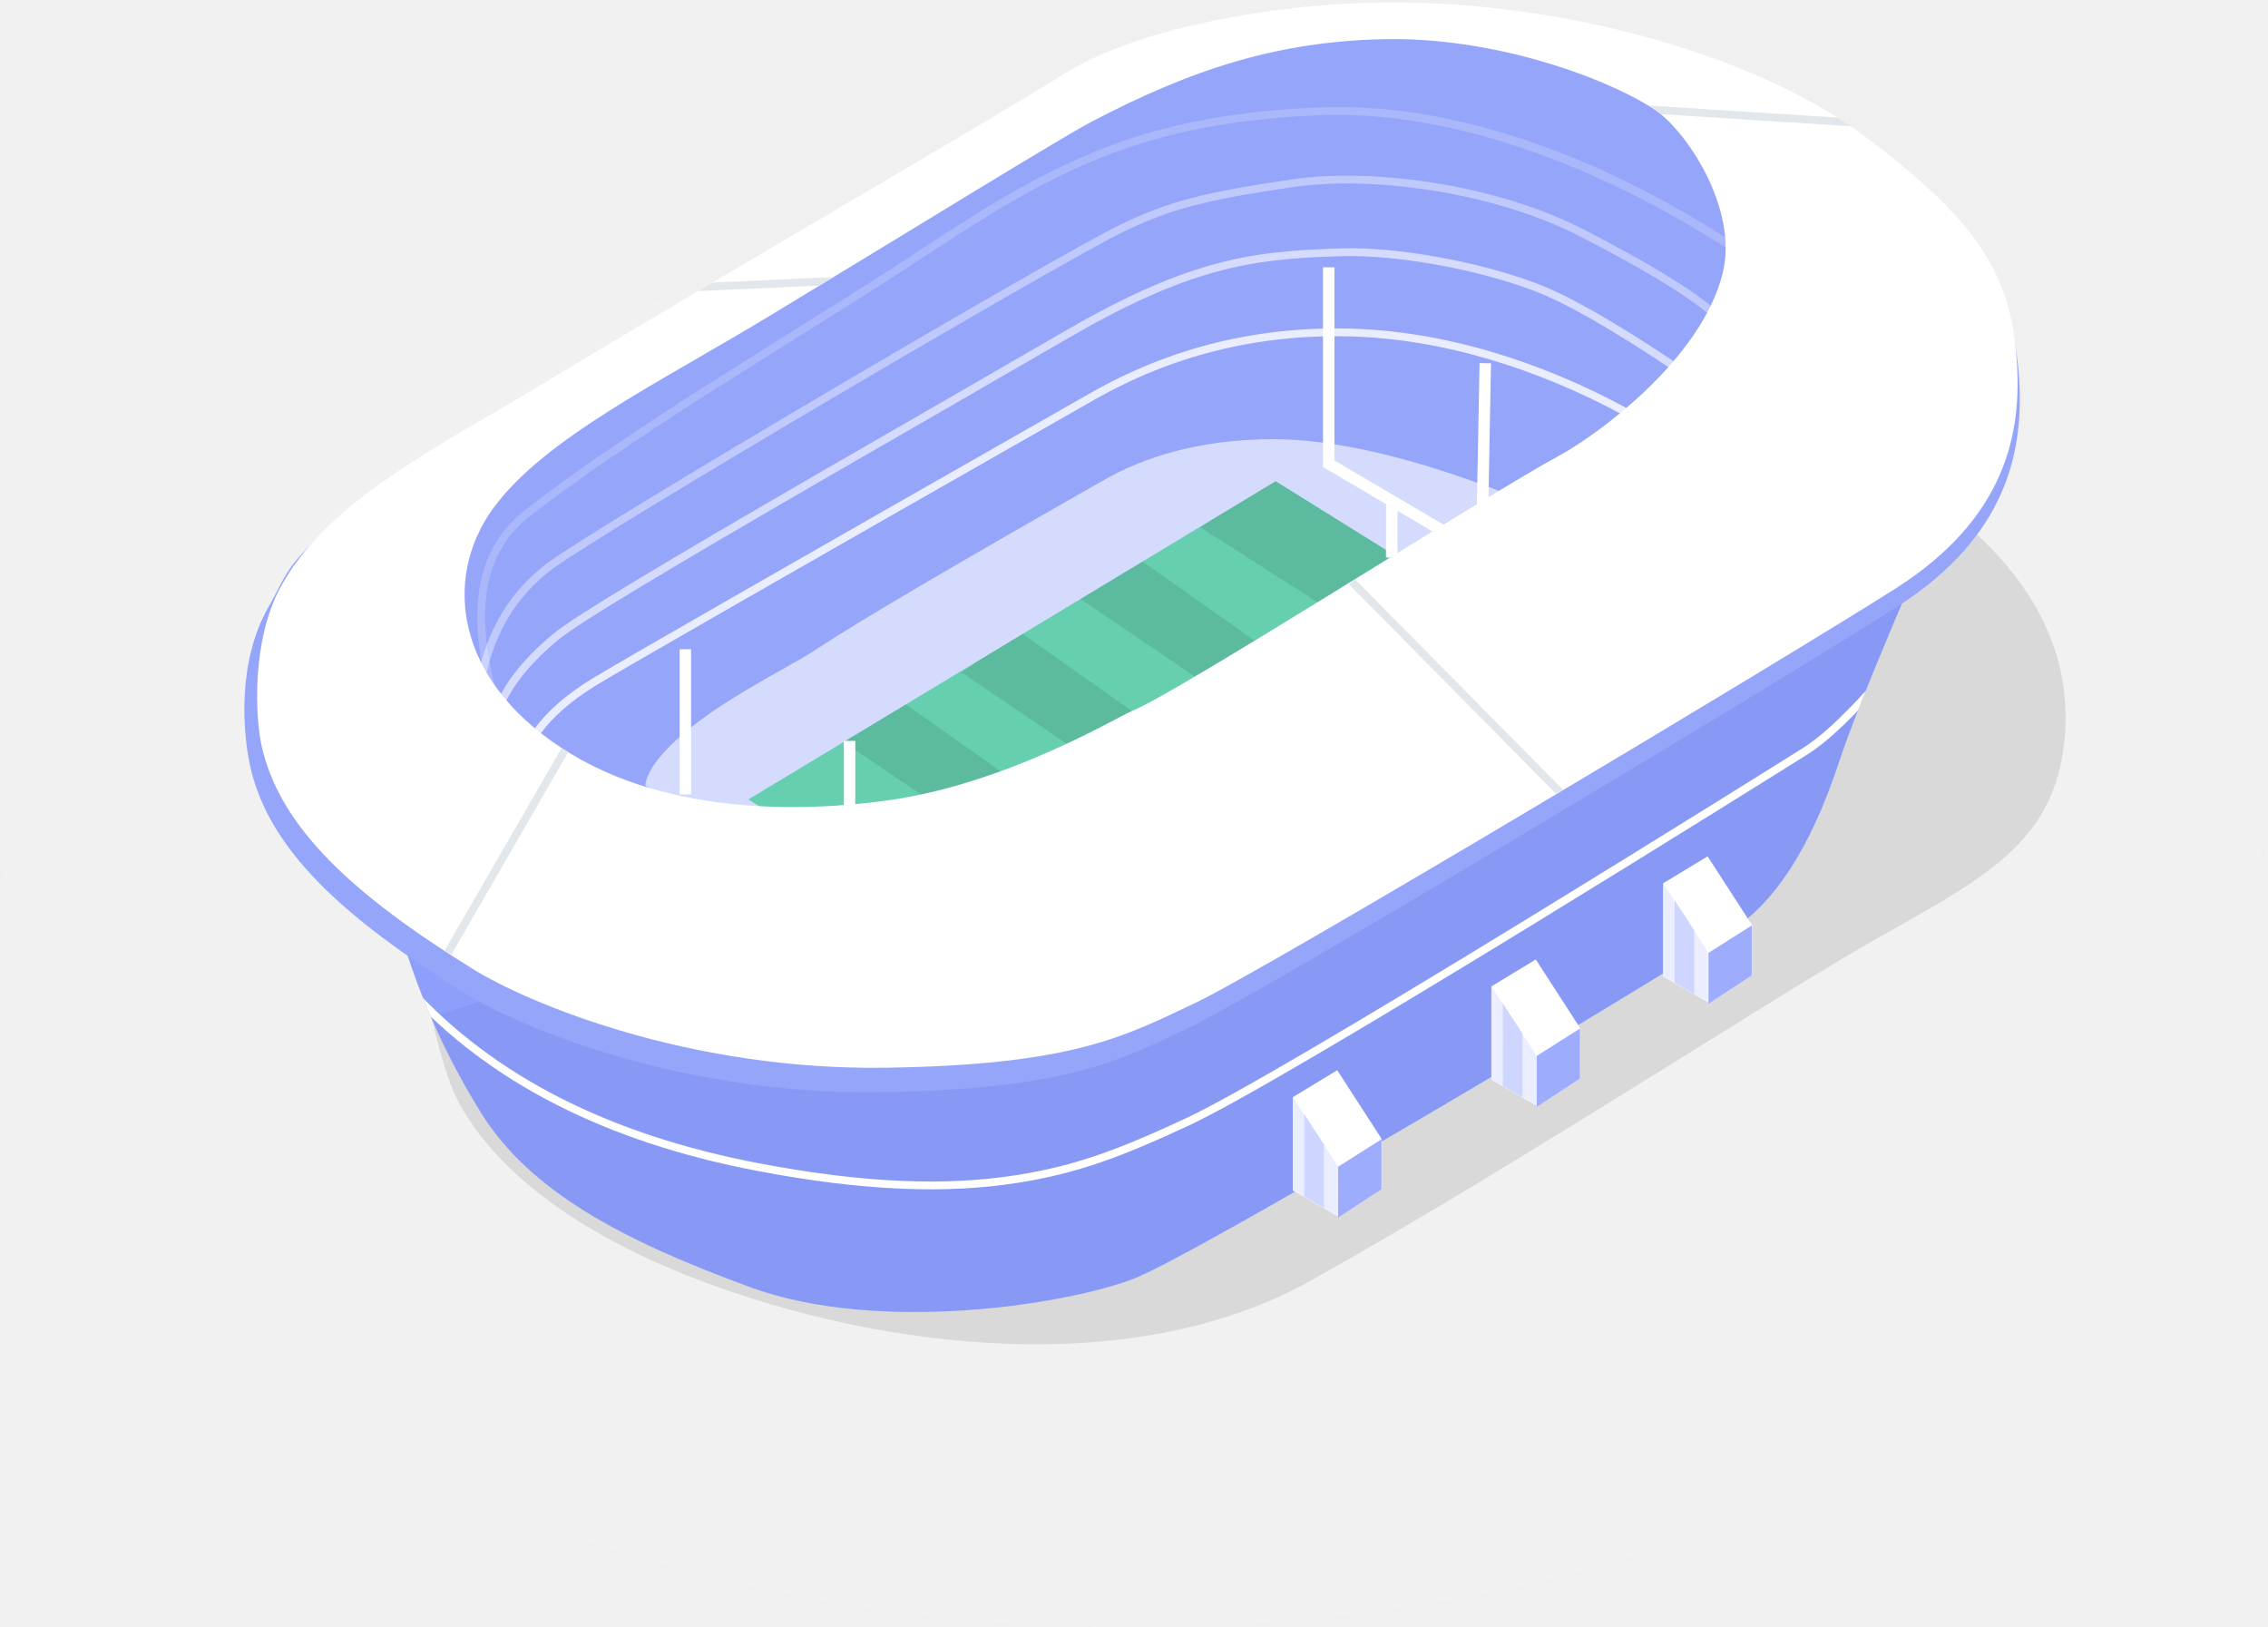
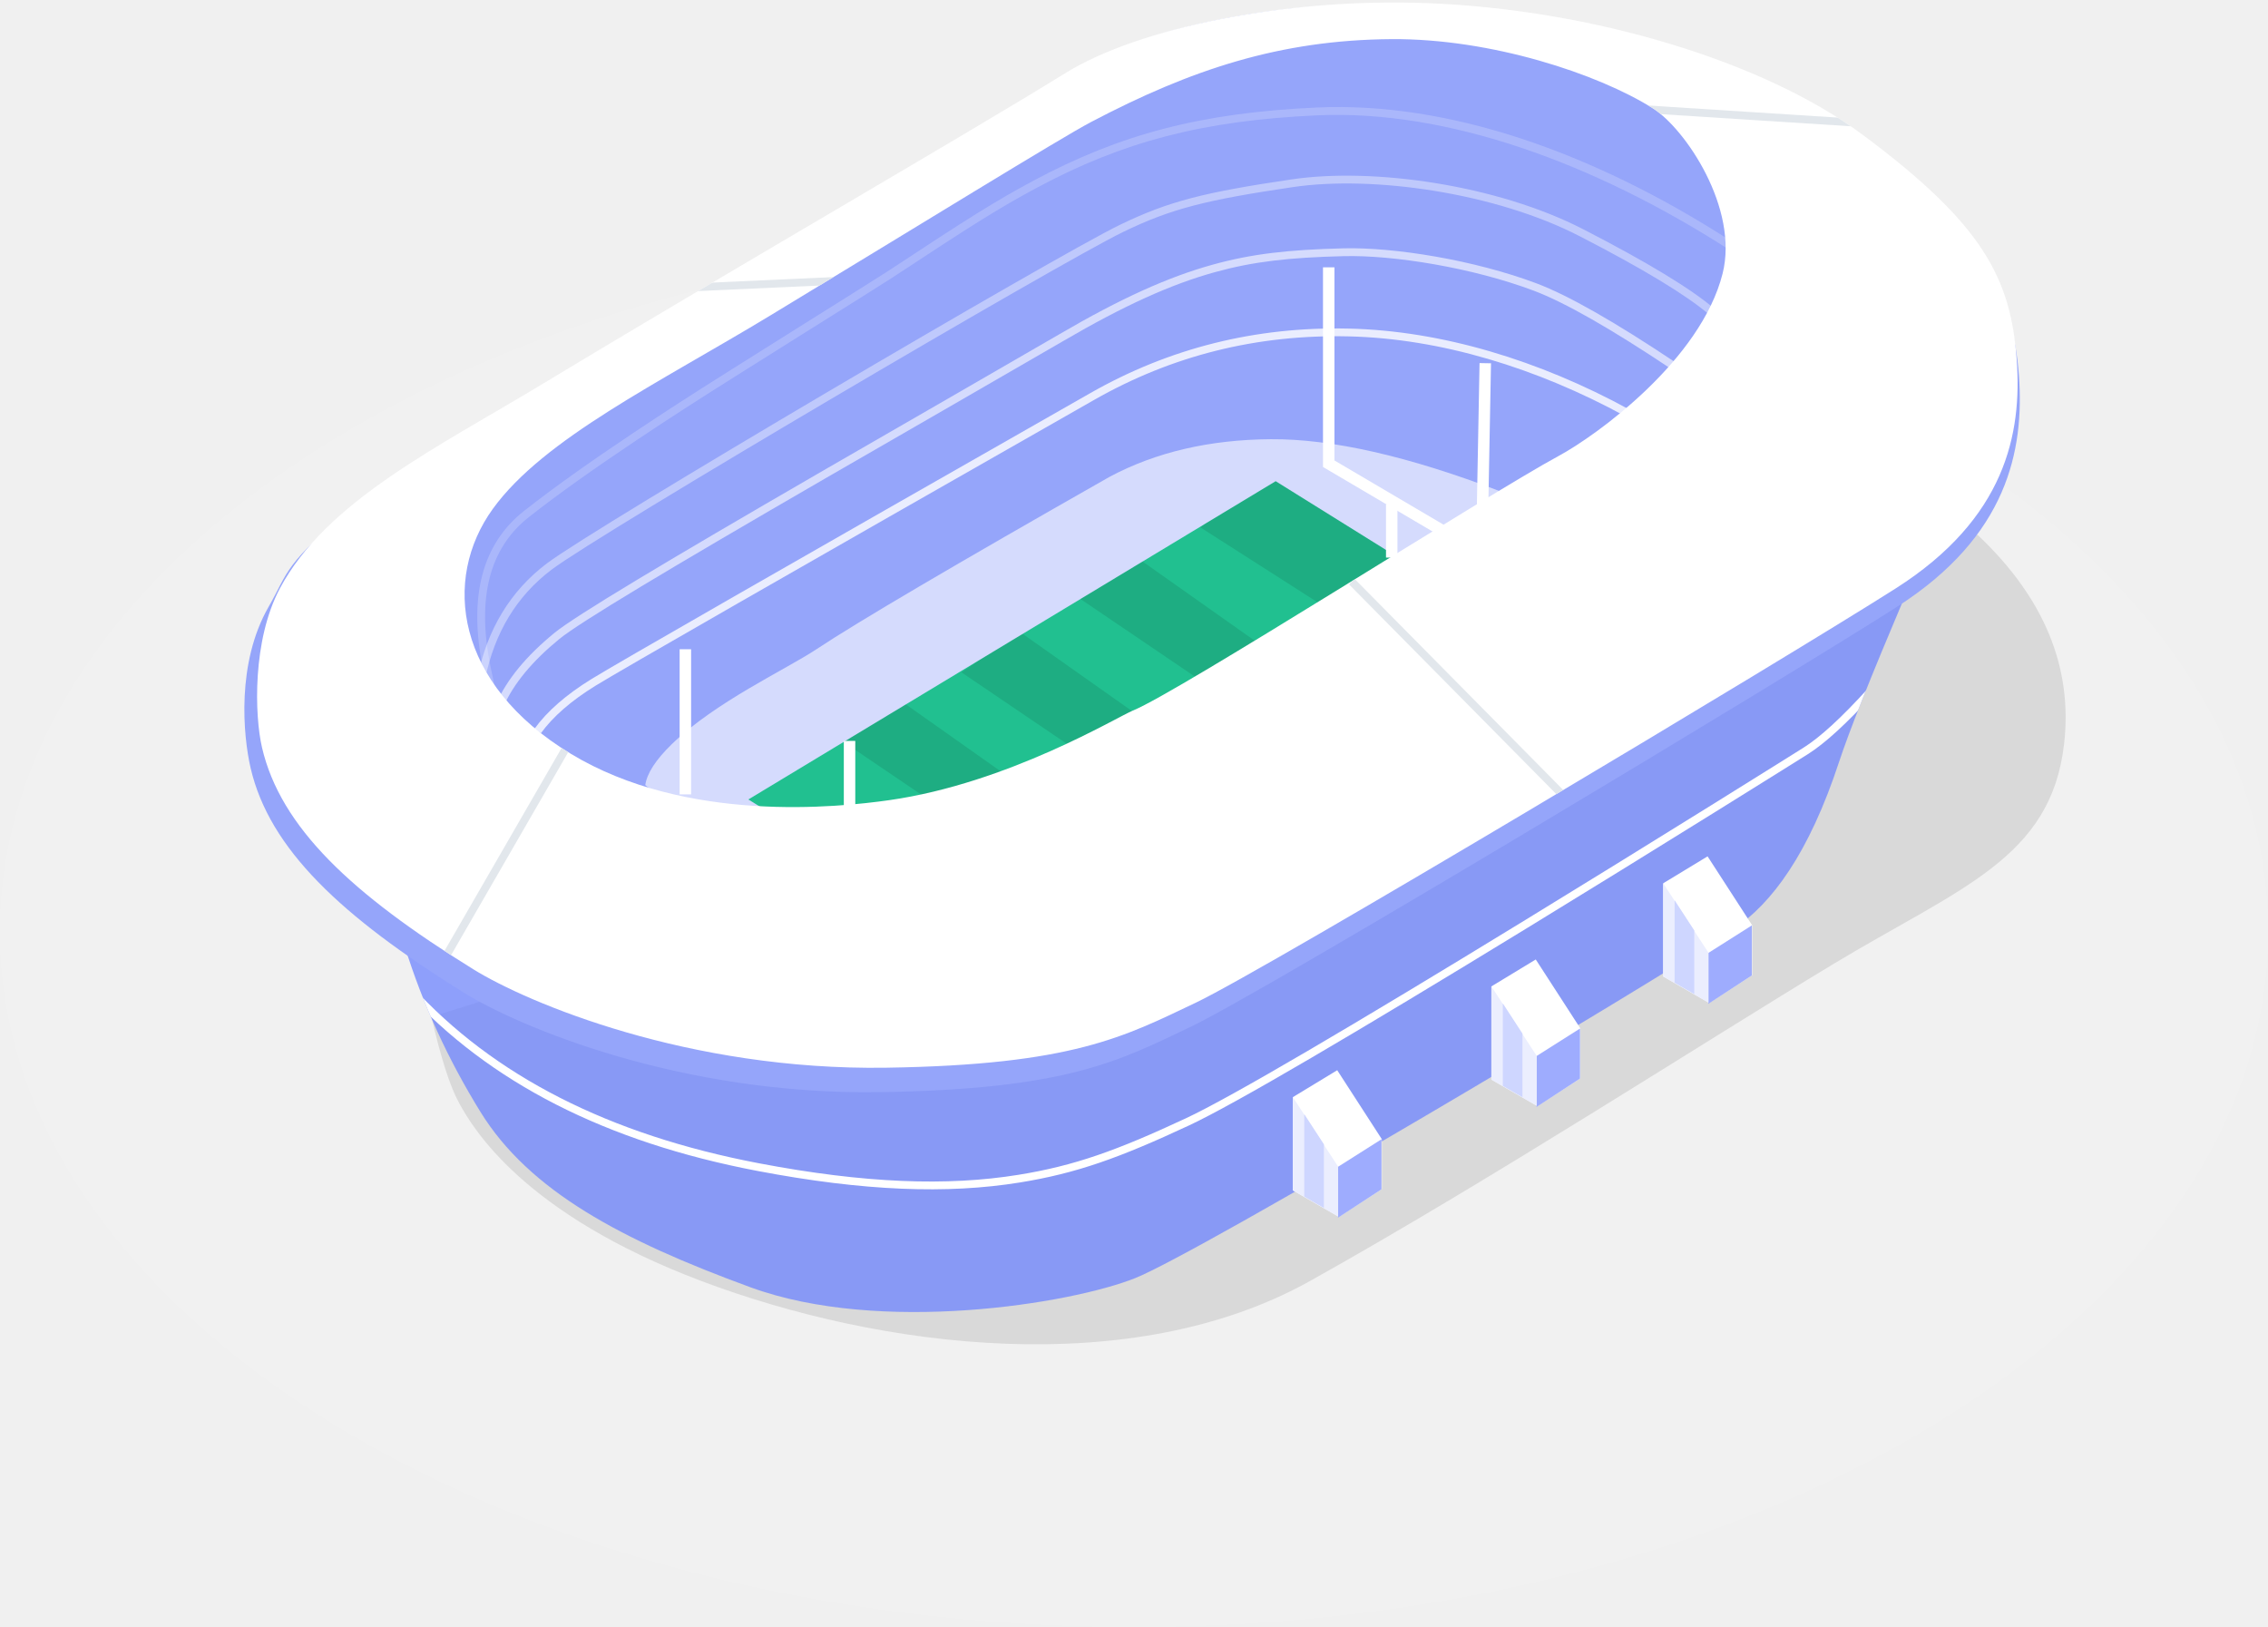
<svg xmlns="http://www.w3.org/2000/svg" xmlns:xlink="http://www.w3.org/1999/xlink" width="594px" height="426px" viewBox="0 0 594 426" version="1.1">
  <defs>
    <filter x="0.0%" y="0.0%" width="100.0%" height="100.0%" filterUnits="objectBoundingBox" id="filter-1">
      <feGaussianBlur stdDeviation="0" in="SourceGraphic" />
    </filter>
    <path d="M1.13686838e-13,90.808 C4.708,105.917 11.319,120.363 19.834,134.146 C32.607,154.821 56.706,167.693 90.6,180.083 C124.494,192.472 174.331,184.426 191.269,177.684 C208.207,170.943 324.961,101.536 347.956,86.309 C358.026,79.64 367.767,66.508 375.683,42.437 C378.276,34.553 383.896,20.407 392.545,0" id="path-2" />
    <polygon id="path-4" points="0 83.334 138.102 0 205 41.667 72.038 128" />
    <path d="M75.255,100.436 C121.102,72.704 186.634,34.89 212.005,19.161 C231.334,7.177 269.989,-0.629 307.064,0.83 C349.85,2.513 394.79,15.946 420.789,35.252 C452.468,58.775 459.639,72.93 461.187,94.219 C462.597,113.61 458.219,135.795 429.494,154.073 C400.769,172.351 264.994,253.609 246.205,262.535 C227.416,271.461 213.955,278.829 165.116,279.571 C113.3,280.359 71.208,262.616 56.982,253.809 C25.145,234.101 6.503,216.665 1.623,195.74 C-0.338,187.332 -0.931,167.65 6.297,154.073 C18.486,131.178 47.749,117.074 75.255,100.436 Z M218.793,31.925 C210.907,36.064 173.375,59.213 134.698,82.633 C105.586,100.262 75.429,114.802 62.098,133.207 C48.699,151.706 52.266,179.064 82.475,197.357 C112.684,215.65 152.524,211.415 165.888,209.517 C197.116,205.084 225.758,187.639 229.732,186.042 C241.504,181.308 323.094,129.151 341.091,119.458 C351.323,113.947 378.476,94.203 384.153,71.65 C388.461,54.534 374.403,33.711 365.839,28.329 C351.531,19.336 323.551,10.069 297.483,10.246 C268.155,10.445 244.878,18.236 218.793,31.925 Z" id="path-6" />
  </defs>
  <g id="Website" stroke="none" stroke-width="1" fill="none" fill-rule="evenodd">
    <g id="Home" transform="translate(-771, -179)">
      <g id="stadium" transform="translate(771, 179)">
        <ellipse id="Oval-9" fill="#FFFFFF" opacity="0.1" cx="297" cy="244" rx="297" ry="182" />
        <path d="M113,266.228 C115.438,276.946 117.848,284.469 120.229,288.798 C123.8,295.291 136.846,317.755 183.695,335.428 C230.543,353.101 296.259,361.547 343.085,335.428 C389.91,309.309 446.773,272.561 480.025,252.504 C513.276,232.448 537.169,224.886 540.602,194.751 C542.89,174.661 535.318,156.411 517.886,140 L113,266.228 Z" id="Path-20" fill="#000000" opacity="0.1" filter="url(#filter-1)" />
        <g id="Path-4" transform="translate(106, 157)">
          <mask id="mask-3" fill="white">
            <use xlink:href="#path-2" />
          </mask>
          <use id="Mask" fill="#6E84FF" opacity="0.75" xlink:href="#path-2" />
          <path d="M0.398,102.651 C22.019,126.399 52.7,142.046 92.404,149.603 C120.263,154.905 142.15,155.687 161.076,152.627 C176.002,150.214 187.217,146.177 205.466,137.66 C217.368,132.104 249.202,113.372 294.112,85.902 C310.09,76.129 326.711,65.867 343.121,55.669 C349.052,51.982 354.601,48.525 359.671,45.358 C362.982,43.29 365.462,41.738 367.44,40.499 C371.992,37.646 377.77,32.342 384.805,24.576 L383.29,23.208 C376.369,30.847 370.713,36.038 366.354,38.771 C364.376,40.01 361.898,41.561 358.588,43.628 C353.518,46.794 347.971,50.251 342.041,53.937 C325.635,64.133 309.018,74.393 293.044,84.163 C248.229,111.575 216.399,130.305 204.6,135.812 C186.509,144.256 175.449,148.237 160.749,150.614 C142.075,153.632 120.424,152.859 92.787,147.599 C53.494,140.121 23.213,124.677 1.91,101.279 L0.398,102.651 Z" fill="#FFFFFF" fill-rule="nonzero" mask="url(#mask-3)" />
        </g>
        <path d="M93.012,132.687 C111.73,117.85 237.484,45.36 278.496,19.812 C299.248,6.885 338.319,-1.255 378.303,1.554 C419.163,4.426 461.053,17.157 485.771,35.6 C517.696,59.419 527.207,76.732 528.767,98.289 C530.188,117.923 525.776,140.388 496.828,158.896 C467.88,177.404 331.051,259.685 312.116,268.724 C293.181,277.762 279.616,285.223 230.398,285.974 C178.18,286.772 135.761,268.805 121.425,259.888 C89.341,239.932 70.553,222.276 65.635,201.088 C63.659,192.573 61.9,173.601 70.346,158.896 C75.607,149.735 74.294,147.524 93.012,132.687 Z" id="Path-2" fill="#95A5FA" />
        <polyline id="Path-9" stroke="#FFFFFF" stroke-width="3" points="348 70 348 121.42 388.063 145 389 95.098" />
        <path d="M169,205.581 C169.426,202.512 171.745,198.933 175.958,194.845 C187.36,183.78 205.932,175.24 213.828,169.999 C224.492,162.919 250.097,147.864 290.64,124.833 C302.727,118.391 316.783,115.114 332.806,115.002 C348.829,114.89 368.875,119.443 392.943,128.66 L404,136.029 L249.734,225 L182.747,216.268 L169,205.581 Z" id="Path-14" fill="#FFFFFF" opacity="0.6" />
        <g id="Path-27" transform="translate(196, 126)">
          <mask id="mask-5" fill="white">
            <use xlink:href="#path-4" />
          </mask>
-           <use id="Mask" fill="#66CFB0" xlink:href="#path-4" />
+           <use id="Mask" fill="#21C090" xlink:href="#path-4" />
          <polygon fill="#000000" opacity="0.1" mask="url(#mask-5)" points="118.396 12.095 193.007 59.775 216.217 37.236 135.569 -4.334" />
          <polygon fill="#000000" opacity="0.1" mask="url(#mask-5)" points="83.787 28.684 161.975 81.688 176.961 73.076 99.141 18.135" />
          <polygon fill="#000000" opacity="0.1" mask="url(#mask-5)" points="55.829 50.061 134.017 103.064 149.003 94.452 71.183 39.512" />
          <polygon fill="#000000" opacity="0.1" mask="url(#mask-5)" points="23.734 67.459 101.922 120.463 116.908 111.851 39.088 56.91" />
        </g>
        <path d="M364.5,132 L364.5,146" id="Path-12" stroke="#FFFFFF" stroke-width="3" />
        <g id="Path-5" transform="translate(67, 0)">
          <mask id="mask-7" fill="white">
            <use xlink:href="#path-6" />
          </mask>
          <use id="Mask" fill="#FFFFFF" xlink:href="#path-6" />
          <polygon fill="#E2E7EC" fill-rule="nonzero" mask="url(#mask-7)" points="51.12 250.122 81.875 196.853 80.099 195.83 49.344 249.098" />
          <polygon id="Path-6" fill="#E2E7EC" fill-rule="nonzero" mask="url(#mask-7)" points="286.312 153.013 342.012 209.354 343.47 207.914 287.771 151.573" />
          <polygon id="Path-11" fill="#E2E7EC" fill-rule="nonzero" mask="url(#mask-7)" points="359.762 29.364 424.004 33.461 424.135 31.417 359.892 27.319" />
          <polygon id="Path-10" fill="#E2E7EC" fill-rule="nonzero" mask="url(#mask-7)" points="109.737 76.487 154.844 74.438 154.751 72.391 109.644 74.44" />
        </g>
        <path d="M179.5,170 L179.5,208" id="Path-7" stroke="#FFFFFF" stroke-width="3" />
        <path d="M222.5,194 L222.5,211.5" id="Path-8" stroke="#FFFFFF" stroke-width="3" />
        <path d="M130.15,182.577 L128.473,174.582 C124.806,156.526 128.19,143.506 138.561,135.354 C146.08,129.445 155.567,122.703 166.937,115.108 C170.802,112.526 174.869,109.856 179.163,107.078 C191.932,98.818 229.562,75.419 233.495,72.828 C254.766,58.816 261.708,54.432 271.673,49.099 C293.948,37.179 314.802,31.55 345.081,30.195 C379.019,28.677 417.419,42.639 452.698,65.266 L452.698,62.696 C417.081,39.853 379.374,26.607 344.99,28.145 C314.41,29.514 293.257,35.223 270.711,47.289 C260.669,52.663 253.7,57.063 232.373,71.113 C228.468,73.685 190.847,97.078 178.055,105.354 C173.753,108.137 169.678,110.812 165.804,113.4 C154.394,121.022 144.867,127.792 137.3,133.739 C126.249,142.424 122.66,156.235 126.47,174.998 L128.149,183 L130.15,182.577 Z" id="Path-15" fill="#FFFFFF" fill-rule="nonzero" opacity="0.2" />
        <path d="M127.01,178 C129.495,165.674 135.306,156.077 144.457,149.161 C157.171,139.551 277.271,68.94 294.096,60.763 C306.809,54.585 316.071,52.33 338.578,48.995 C359.585,45.883 391.615,50.46 413.701,61.835 C430.387,70.429 441.719,77.292 447.663,82.391 L449,80.842 C442.903,75.612 431.461,68.682 414.641,60.02 C392.159,48.44 359.695,43.801 338.277,46.974 C315.577,50.337 306.148,52.633 293.198,58.926 C276.262,67.157 156.051,137.834 143.218,147.533 C133.659,154.757 127.582,164.795 125,177.597 L127.01,178 Z" id="Path-16" fill="#FFFFFF" fill-rule="nonzero" opacity="0.4" />
        <path d="M131.873,185 C134.495,179.05 139.36,173.153 146.484,167.322 C151.801,162.969 175.359,148.863 216.053,125.32 C216.675,124.96 217.302,124.597 217.934,124.232 C224.116,120.657 270.009,94.234 278.518,89.266 C294.433,79.973 306.703,74.438 318.172,71.267 C328.228,68.487 337.505,67.431 351.928,67.069 C364.833,66.745 385.629,70.063 401.714,76.119 C409.808,79.167 421.87,86.037 437.863,96.721 L439,95.019 C422.886,84.255 410.711,77.319 402.436,74.204 C386.097,68.052 365.039,64.692 351.877,65.022 C337.301,65.388 327.871,66.461 317.627,69.294 C305.968,72.517 293.543,78.123 277.486,87.498 C268.983,92.463 223.097,118.883 216.91,122.46 C216.277,122.825 215.65,123.188 215.028,123.548 C174.108,147.221 150.641,161.273 145.187,165.738 C137.832,171.759 132.765,177.9 130,184.175 L131.873,185 Z" id="Path-17" fill="#FFFFFF" fill-rule="nonzero" opacity="0.6" />
        <path d="M141.66,192 C144.804,187.656 149.563,183.507 155.944,179.566 C162.414,175.57 205.979,150.603 286.559,104.714 C306.975,93.078 329.181,87.535 353.198,88.079 C377.231,88.623 402.449,96.316 425.632,108.962 L426.615,107.17 C403.151,94.371 377.614,86.589 353.244,86.037 C328.858,85.484 306.284,91.12 285.544,102.94 C204.902,148.865 161.369,173.813 154.866,177.83 C148.273,181.902 143.315,186.223 140,190.805 L141.66,192 Z" id="Path-18" fill="#FFFFFF" fill-rule="nonzero" opacity="0.8" />
        <path d="" id="Path-19" stroke="#979797" />
        <g id="Group-2" transform="translate(338, 280)">
          <polygon id="Path-3" fill="#FFFFFF" points="0.606 31.682 0.606 7.279 12.223 0.23 23.907 18.284 23.907 31.359 12.673 38.622" />
          <polygon id="Path-21" fill="#9EACFE" points="23.826 18.301 12.422 25.524 12.422 38.847 23.826 31.407" />
          <polygon id="Path-22" fill="#EBEEFE" points="0.594 7.269 12.464 25.469 12.464 38.535 0.594 31.683" />
          <polygon id="Path-23" fill="#CED6FF" points="3.595 11.739 3.595 33.322 8.737 36.291 8.737 19.634" />
        </g>
        <g id="Group-2" transform="translate(390, 251)">
          <polygon id="Path-3" fill="#FFFFFF" points="0.606 31.682 0.606 7.279 12.223 0.23 23.907 18.284 23.907 31.359 12.673 38.622" />
          <polygon id="Path-21" fill="#9EACFE" points="23.826 18.301 12.422 25.524 12.422 38.847 23.826 31.407" />
          <polygon id="Path-22" fill="#EBEEFE" points="0.594 7.269 12.464 25.469 12.464 38.535 0.594 31.683" />
          <polygon id="Path-23" fill="#CED6FF" points="3.595 11.739 3.595 33.322 8.737 36.291 8.737 19.634" />
        </g>
        <g id="Group-2" transform="translate(435, 224)">
          <polygon id="Path-3" fill="#FFFFFF" points="0.606 31.682 0.606 7.279 12.223 0.23 23.907 18.284 23.907 31.359 12.673 38.622" />
          <polygon id="Path-21" fill="#9EACFE" points="23.826 18.301 12.422 25.524 12.422 38.847 23.826 31.407" />
          <polygon id="Path-22" fill="#EBEEFE" points="0.594 7.269 12.464 25.469 12.464 38.535 0.594 31.683" />
          <polygon id="Path-23" fill="#CED6FF" points="3.595 11.739 3.595 33.322 8.737 36.291 8.737 19.634" />
        </g>
      </g>
    </g>
  </g>
</svg>
